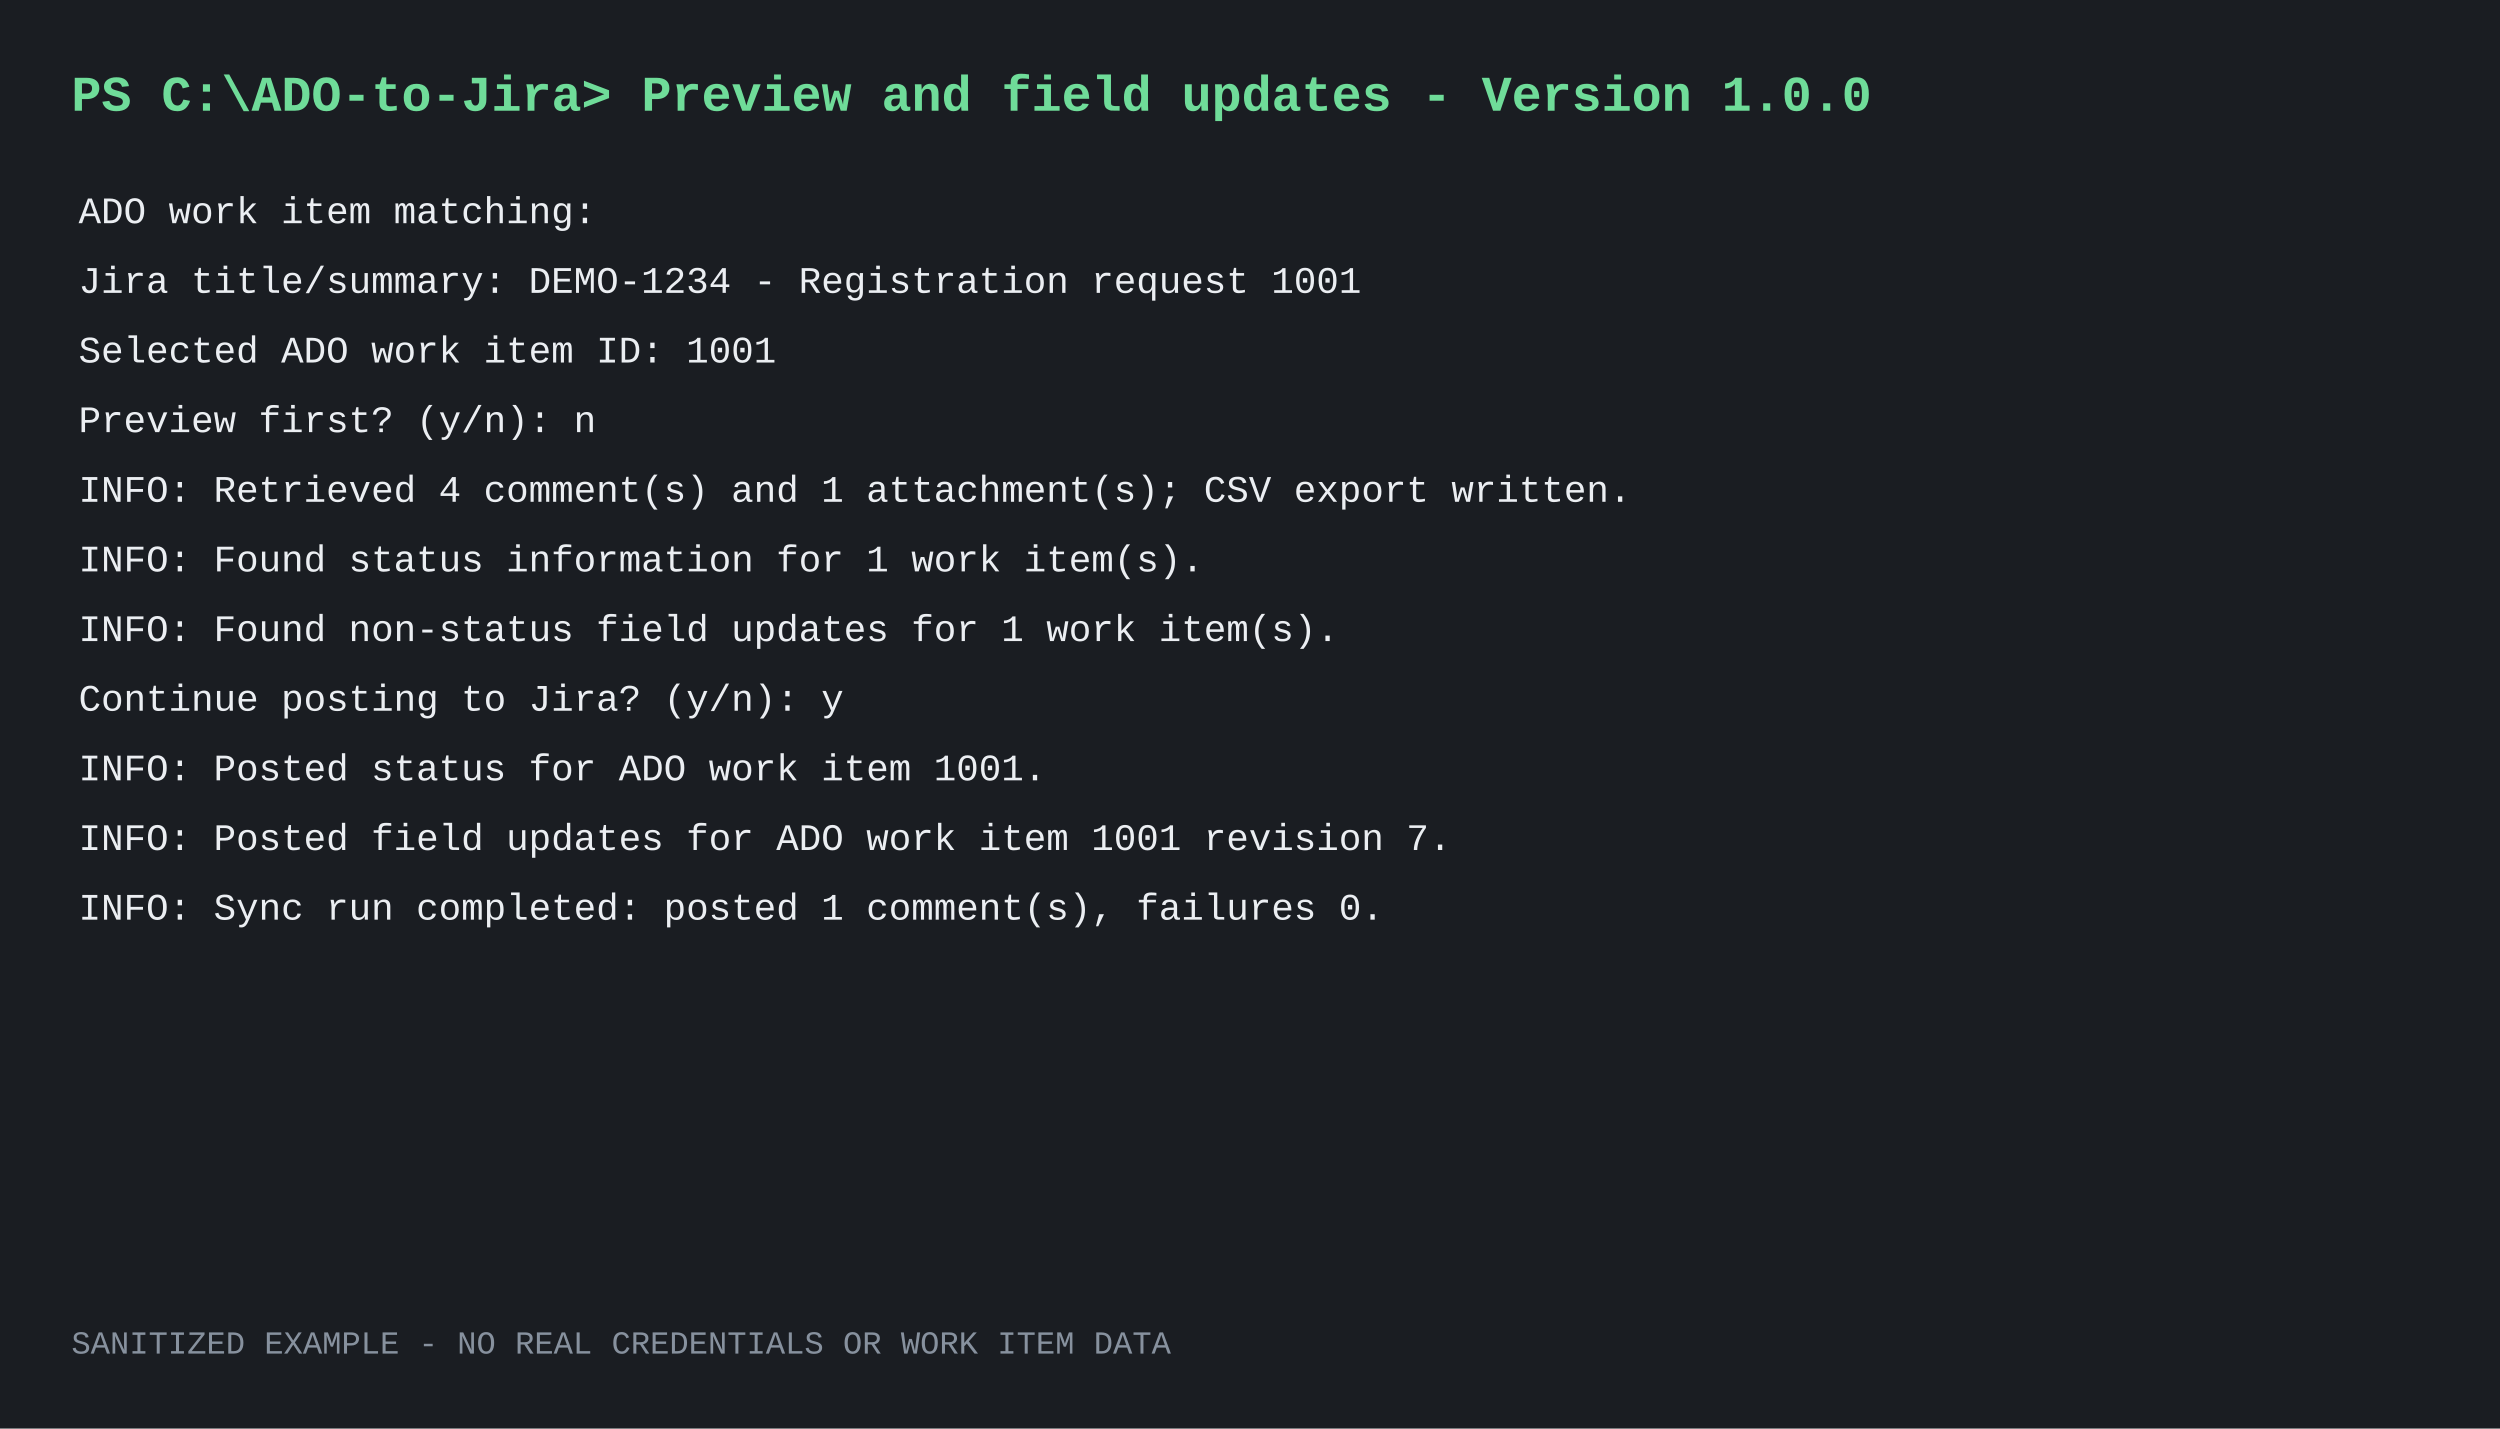
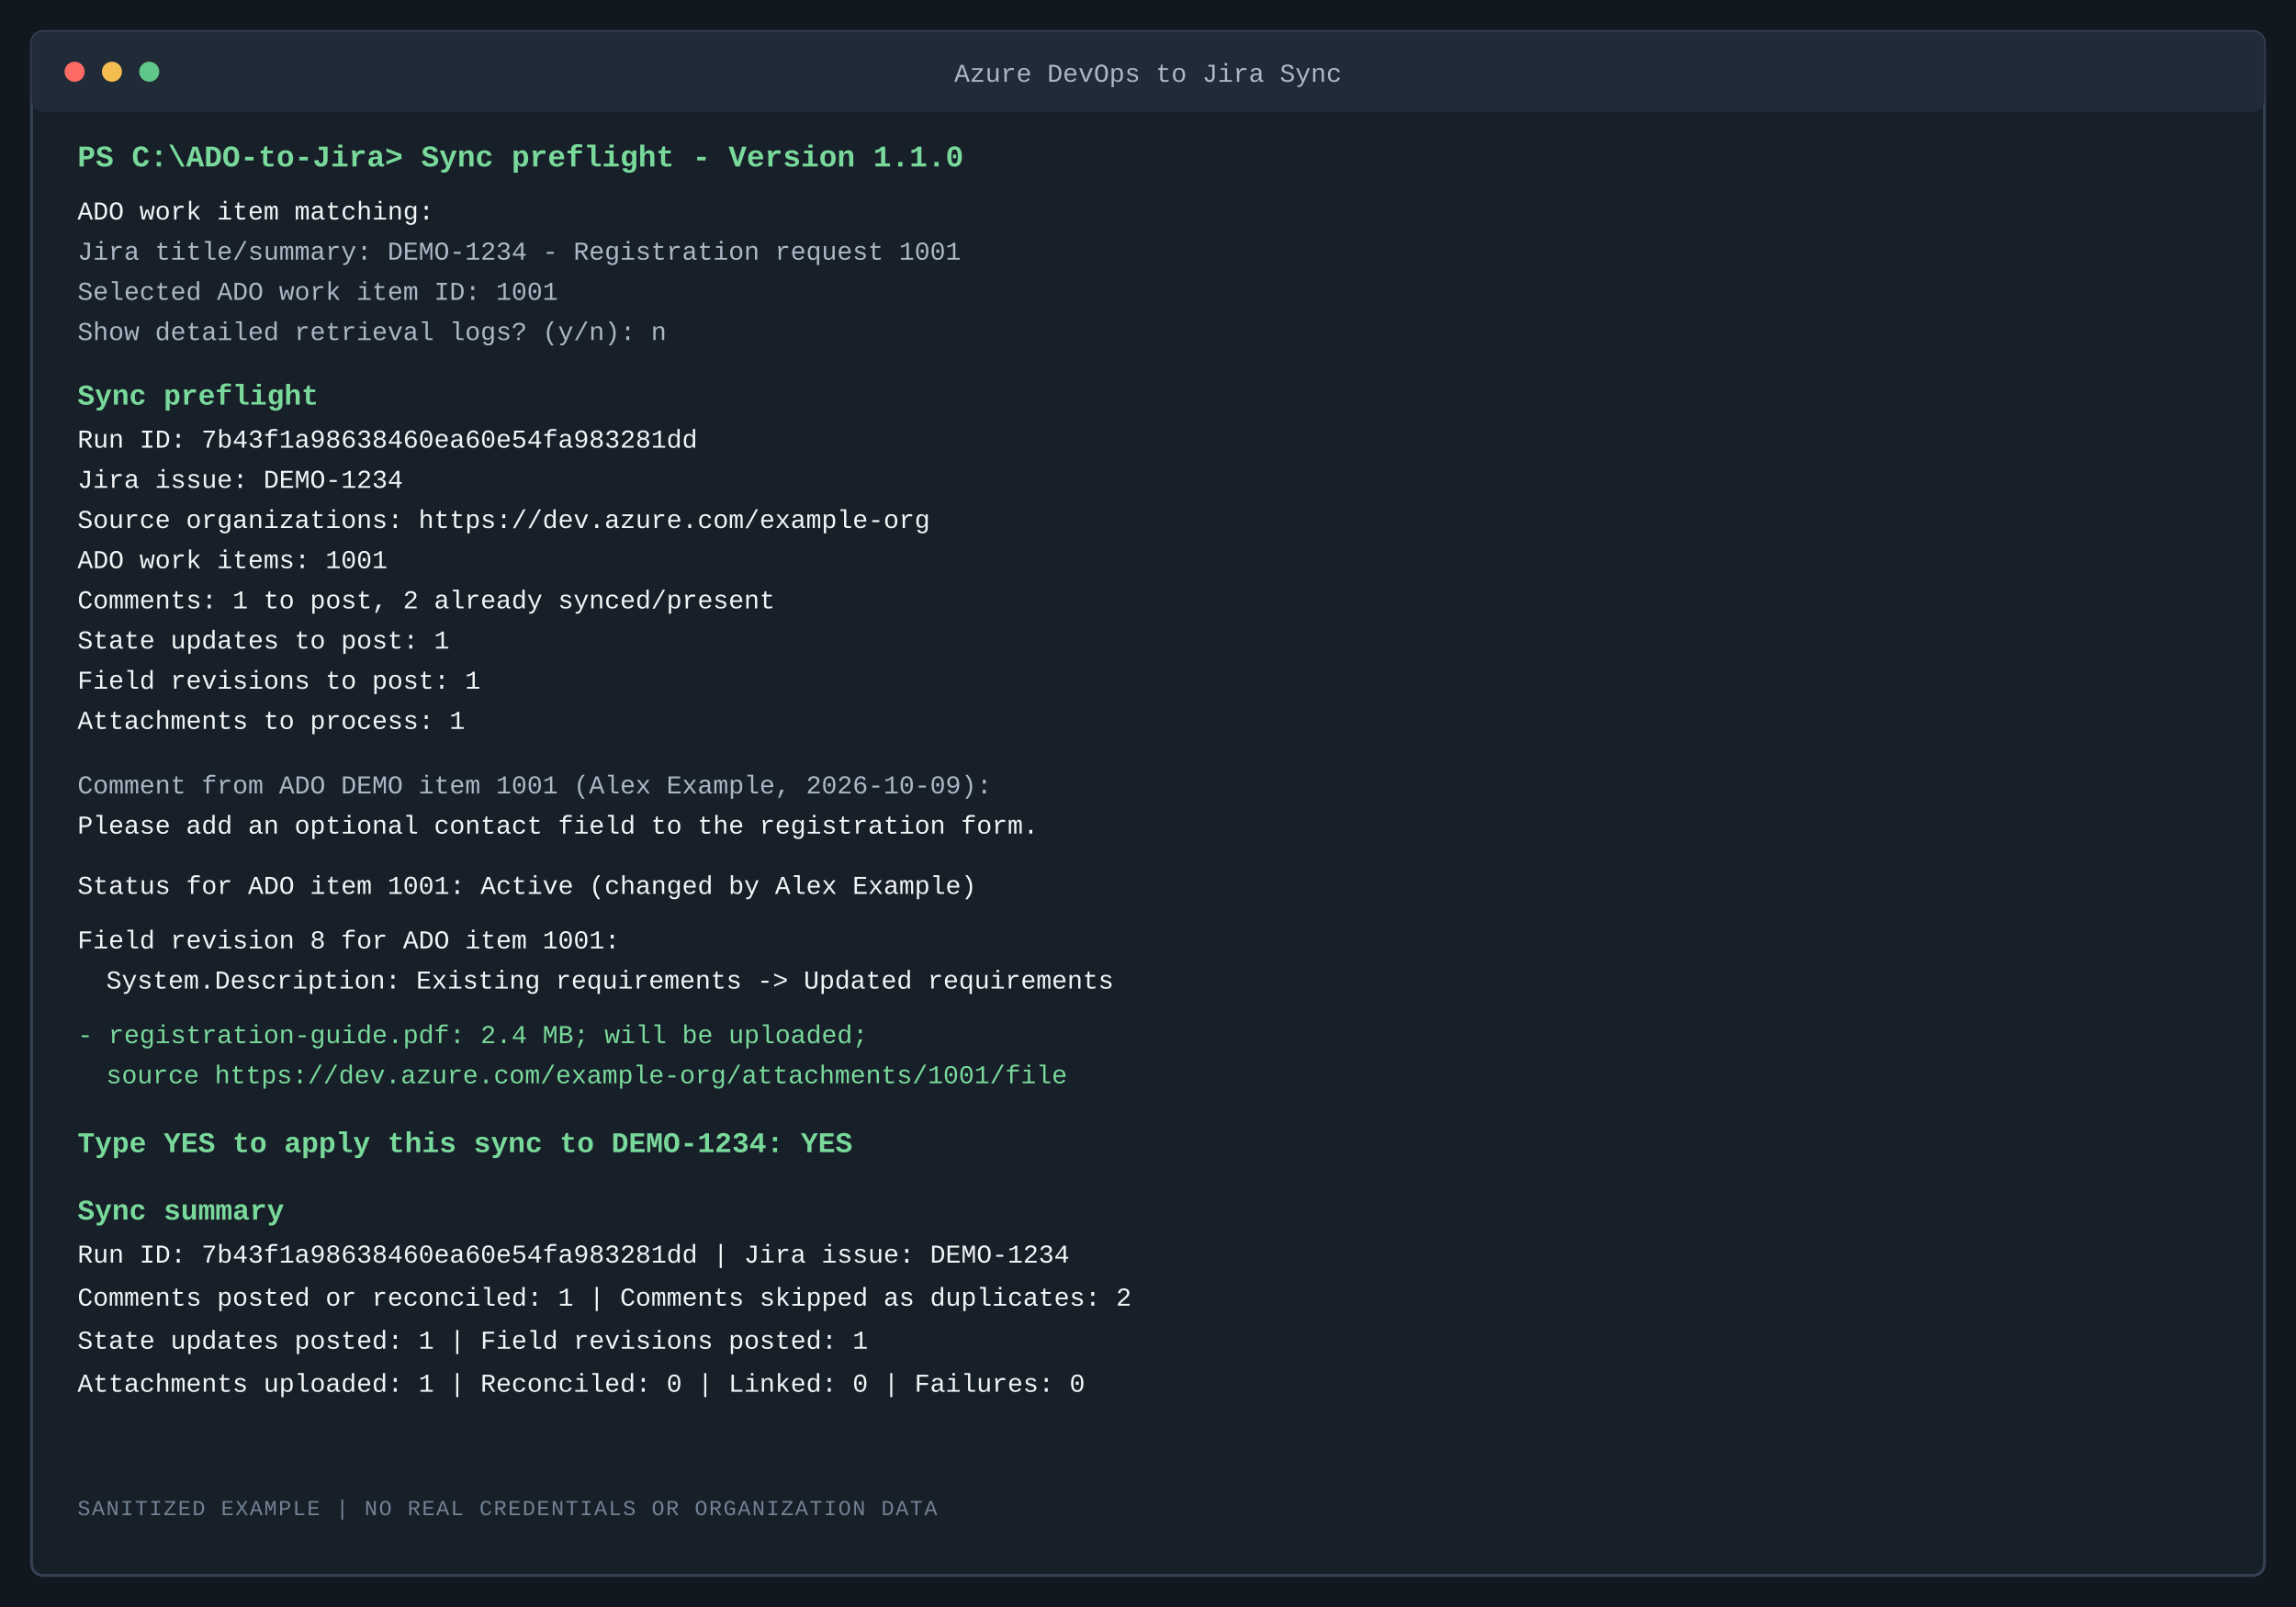
- <svg xmlns="http://www.w3.org/2000/svg" width="1400" height="800" viewBox="0 0 1400 800">
-   <rect width="1400" height="800" fill="#1a1d22" />
-   <g font-family="Consolas, 'Courier New', monospace" fill="#ebeef2" font-size="21">
-     <text x="40" y="62" fill="#6fdc99" font-size="28" font-weight="700">PS C:\ADO-to-Jira&gt;  Preview and field updates - Version 1.0.0</text>
-     <text x="44" y="125">ADO work item matching:</text>
-     <text x="44" y="164">Jira title/summary: DEMO-1234 - Registration request 1001</text>
-     <text x="44" y="203">Selected ADO work item ID: 1001</text>
-     <text x="44" y="242">Preview first? (y/n): n</text>
-     <text x="44" y="281">INFO: Retrieved 4 comment(s) and 1 attachment(s); CSV export written.</text>
-     <text x="44" y="320">INFO: Found status information for 1 work item(s).</text>
-     <text x="44" y="359">INFO: Found non-status field updates for 1 work item(s).</text>
-     <text x="44" y="398">Continue posting to Jira? (y/n): y</text>
-     <text x="44" y="437">INFO: Posted status for ADO work item 1001.</text>
-     <text x="44" y="476">INFO: Posted field updates for ADO work item 1001 revision 7.</text>
-     <text x="44" y="515">INFO: Sync run completed: posted 1 comment(s), failures 0.</text>
-     <text x="40" y="758" fill="#87919e" font-size="18">SANITIZED EXAMPLE - NO REAL CREDENTIALS OR WORK ITEM DATA</text>
+ <svg xmlns="http://www.w3.org/2000/svg" width="1600" height="1120" viewBox="0 0 1600 1120" role="img" aria-labelledby="title desc">
+   <rect width="1600" height="1120" fill="#111820" />
+   <rect x="22" y="22" width="1556" height="1076" rx="8" fill="#171f29" stroke="#354252" stroke-width="2" />
+   <rect x="22" y="22" width="1556" height="56" rx="8" fill="#202b37" />
+   <circle cx="52" cy="50" r="7" fill="#ff6b64" />
+   <circle cx="78" cy="50" r="7" fill="#f4bd50" />
+   <circle cx="104" cy="50" r="7" fill="#60c689" />
+   <text x="800" y="57" text-anchor="middle" fill="#aab7c5" font-family="Consolas, 'Courier New', monospace" font-size="18">Azure DevOps to Jira Sync</text>
+   <g font-family="Consolas, 'Courier New', monospace" font-size="18" xml:space="preserve">
+     <text x="54" y="116" fill="#79d99a" font-size="21" font-weight="700">PS C:\ADO-to-Jira&gt; Sync preflight - Version 1.1.0</text>
+     <text x="54" y="153" fill="#f2f5f7">ADO work item matching:</text>
+     <text x="54" y="181" fill="#aab7c5">Jira title/summary: DEMO-1234 - Registration request 1001</text>
+     <text x="54" y="209" fill="#aab7c5">Selected ADO work item ID: 1001</text>
+     <text x="54" y="237" fill="#aab7c5">Show detailed retrieval logs? (y/n): n</text>
+     <text x="54" y="282" fill="#79d99a" font-size="20" font-weight="700">Sync preflight</text>
+     <text x="54" y="312" fill="#f2f5f7">Run ID: 7b43f1a98638460ea60e54fa983281dd</text>
+     <text x="54" y="340" fill="#f2f5f7">Jira issue: DEMO-1234</text>
+     <text x="54" y="368" fill="#f2f5f7">Source organizations: https://dev.azure.com/example-org</text>
+     <text x="54" y="396" fill="#f2f5f7">ADO work items: 1001</text>
+     <text x="54" y="424" fill="#f2f5f7">Comments: 1 to post, 2 already synced/present</text>
+     <text x="54" y="452" fill="#f2f5f7">State updates to post: 1</text>
+     <text x="54" y="480" fill="#f2f5f7">Field revisions to post: 1</text>
+     <text x="54" y="508" fill="#f2f5f7">Attachments to process: 1</text>
+     <text x="54" y="553" fill="#aab7c5">Comment from ADO DEMO item 1001 (Alex Example, 2026-10-09):</text>
+     <text x="54" y="581" fill="#f2f5f7">Please add an optional contact field to the registration form.</text>
+     <text x="54" y="623" fill="#f2f5f7">Status for ADO item 1001: Active (changed by Alex Example)</text>
+     <text x="54" y="661" fill="#f2f5f7">Field revision 8 for ADO item 1001:</text>
+     <text x="74" y="689" fill="#f2f5f7">System.Description: Existing requirements -&gt; Updated requirements</text>
+     <text x="54" y="727" fill="#79d99a">- registration-guide.pdf: 2.4 MB; will be uploaded;</text>
+     <text x="74" y="755" fill="#79d99a">source https://dev.azure.com/example-org/attachments/1001/file</text>
+     <text x="54" y="803" fill="#79d99a" font-size="20" font-weight="700">Type YES to apply this sync to DEMO-1234: YES</text>
+     <text x="54" y="850" fill="#79d99a" font-size="20" font-weight="700">Sync summary</text>
+     <text x="54" y="880" fill="#f2f5f7">Run ID: 7b43f1a98638460ea60e54fa983281dd | Jira issue: DEMO-1234</text>
+     <text x="54" y="910" fill="#f2f5f7">Comments posted or reconciled: 1 | Comments skipped as duplicates: 2</text>
+     <text x="54" y="940" fill="#f2f5f7">State updates posted: 1 | Field revisions posted: 1</text>
+     <text x="54" y="970" fill="#f2f5f7">Attachments uploaded: 1 | Reconciled: 0 | Linked: 0 | Failures: 0</text>
  </g>
+   <text x="54" y="1056" fill="#728293" font-family="Consolas, 'Courier New', monospace" font-size="15" letter-spacing="1">SANITIZED EXAMPLE | NO REAL CREDENTIALS OR ORGANIZATION DATA</text>
</svg>
